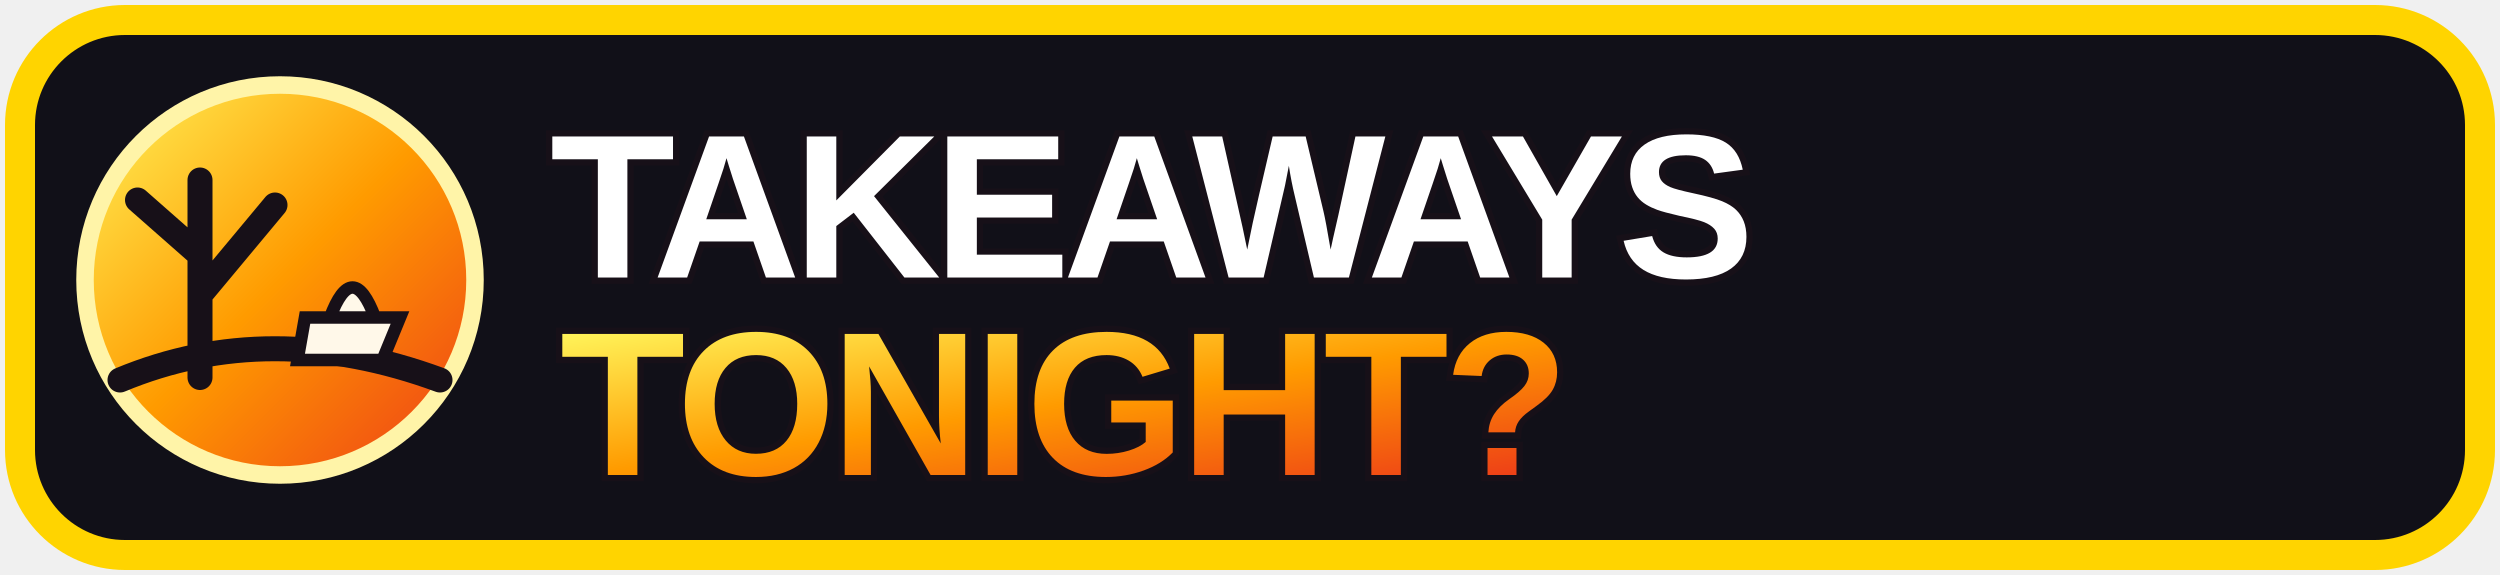
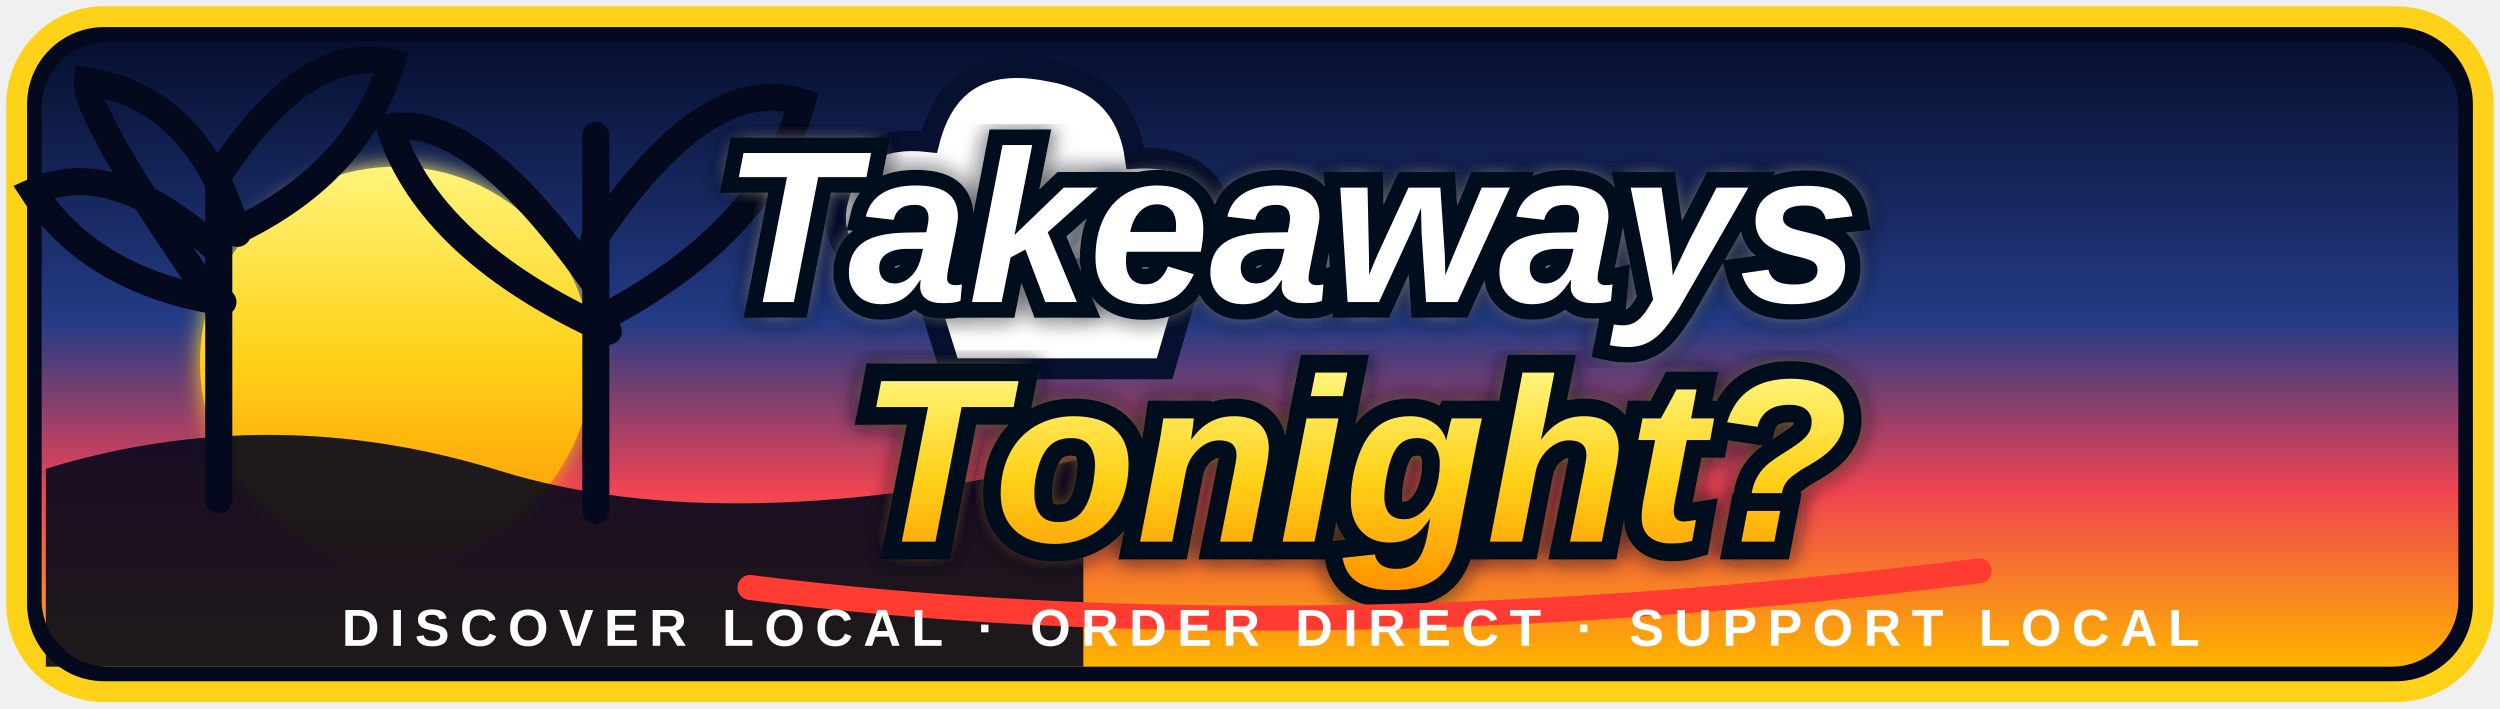
- <svg xmlns="http://www.w3.org/2000/svg" viewBox="0 0 1000 230" role="img" aria-labelledby="title">
+ <svg xmlns="http://www.w3.org/2000/svg" viewBox="0 0 1200 340" role="img" aria-labelledby="t d">
  <defs>
-     <linearGradient id="sunset" x2="1" y2="1">
-       <stop stop-color="#fff45a" />
-       <stop offset=".5" stop-color="#ff9b00" />
-       <stop offset="1" stop-color="#ed3b18" />
+     <linearGradient id="sky" x2="0" y2="1">
+       <stop stop-color="#07102f" />
+       <stop offset=".45" stop-color="#243b86" />
+       <stop offset=".72" stop-color="#f04452" />
+       <stop offset="1" stop-color="#ffb300" />
    </linearGradient>
+     <linearGradient id="gold" x2="0" y2="1">
+       <stop stop-color="#fff47a" />
+       <stop offset=".48" stop-color="#ffd21a" />
+       <stop offset="1" stop-color="#ff9200" />
+     </linearGradient>
+     <filter id="glow">
+       <feGaussianBlur stdDeviation="5" result="b" />
+       <feMerge>
+         <feMergeNode in="b" />
+         <feMergeNode in="SourceGraphic" />
+       </feMerge>
+     </filter>
  </defs>
-   <rect x="8" y="8" width="984" height="214" rx="42" fill="#111018" stroke="#ffd400" stroke-width="12" />
-   <circle cx="112" cy="112" r="78" fill="url(#sunset)" stroke="#fff4a8" stroke-width="7" />
-   <path d="M48 152q60-25 128 0M80 151V72m0 30-25-22m25 38 30-36" stroke="#171018" stroke-width="10" fill="none" stroke-linecap="round" />
-   <path d="M122 127h38l-7 17h-34zM132 127q9-24 18 0" fill="#fff8e9" stroke="#171018" stroke-width="5" />
-   <text x="220" y="111" font-family="Arial,sans-serif" font-size="82" font-weight="900" letter-spacing="-3" fill="#fff" stroke="#171018" stroke-width="5" paint-order="stroke">TAKEAWAYS</text>
-   <text x="224" y="190" font-family="Arial,sans-serif" font-size="82" font-weight="900" letter-spacing="-2" fill="url(#sunset)" stroke="#171018" stroke-width="5" paint-order="stroke">TONIGHT?</text>
+   <rect x="8" y="8" width="1184" height="324" rx="42" fill="#05091d" stroke="#ffd21a" stroke-width="10" />
+   <rect x="20" y="20" width="1160" height="300" rx="32" fill="url(#sky)" />
+   <circle cx="190" cy="174" r="94" fill="url(#gold)" filter="url(#glow)" />
+   <path d="M22 225Q130 192 240 226T520 220V320H22Z" fill="#05091d" opacity=".9" />
+   <g stroke="#05091d" stroke-width="13" stroke-linecap="round" fill="none">
+     <path d="M105 240V80m0 68Q40 55 42 39q53 8 72 73m-9-28q42-64 83-54-16 52-73 80m-13 8q-49-43-86-26 28 43 91 53" />
+     <path d="M286 245V65m0 72q-58-83-99-76 19 59 105 98m-7-44q54-81 100-66-17 61-93 102" />
+   </g>
+   <g transform="translate(390 28)">
+     <path d="M36 104Q4 94 13 65q8-29 43-25 11-43 57-34 37 6 42 42 39-2 43 34 2 26-28 36z" fill="#fff" stroke="#07102f" stroke-width="10" />
+     <path d="M51 101h132l-14 48H66z" fill="#fff" stroke="#07102f" stroke-width="10" />
+     <path d="M69 105q8-23 28-24m17 20q12-24 29-23" stroke="#cbd4ec" stroke-width="8" fill="none" stroke-linecap="round" />
+   </g>
+   <text x="620" y="145" text-anchor="middle" font-family="Trebuchet MS,Arial,sans-serif" font-size="104" font-style="italic" font-weight="1000" fill="#fff" stroke="#05091d" stroke-width="15" paint-order="stroke" filter="url(#glow)">Takeaways</text>
+   <text x="650" y="260" text-anchor="middle" font-family="Trebuchet MS,Arial,sans-serif" font-size="112" font-style="italic" font-weight="1000" fill="url(#gold)" stroke="#05091d" stroke-width="17" paint-order="stroke" filter="url(#glow)">Tonight?</text>
+   <path d="M360 282Q620 315 950 274" fill="none" stroke="#ff3b32" stroke-width="12" stroke-linecap="round" />
+   <text x="610" y="310" text-anchor="middle" font-family="Arial,sans-serif" font-size="25" font-weight="900" letter-spacing="5" fill="#fff">DISCOVER LOCAL · ORDER DIRECT · SUPPORT LOCAL</text>
</svg>
